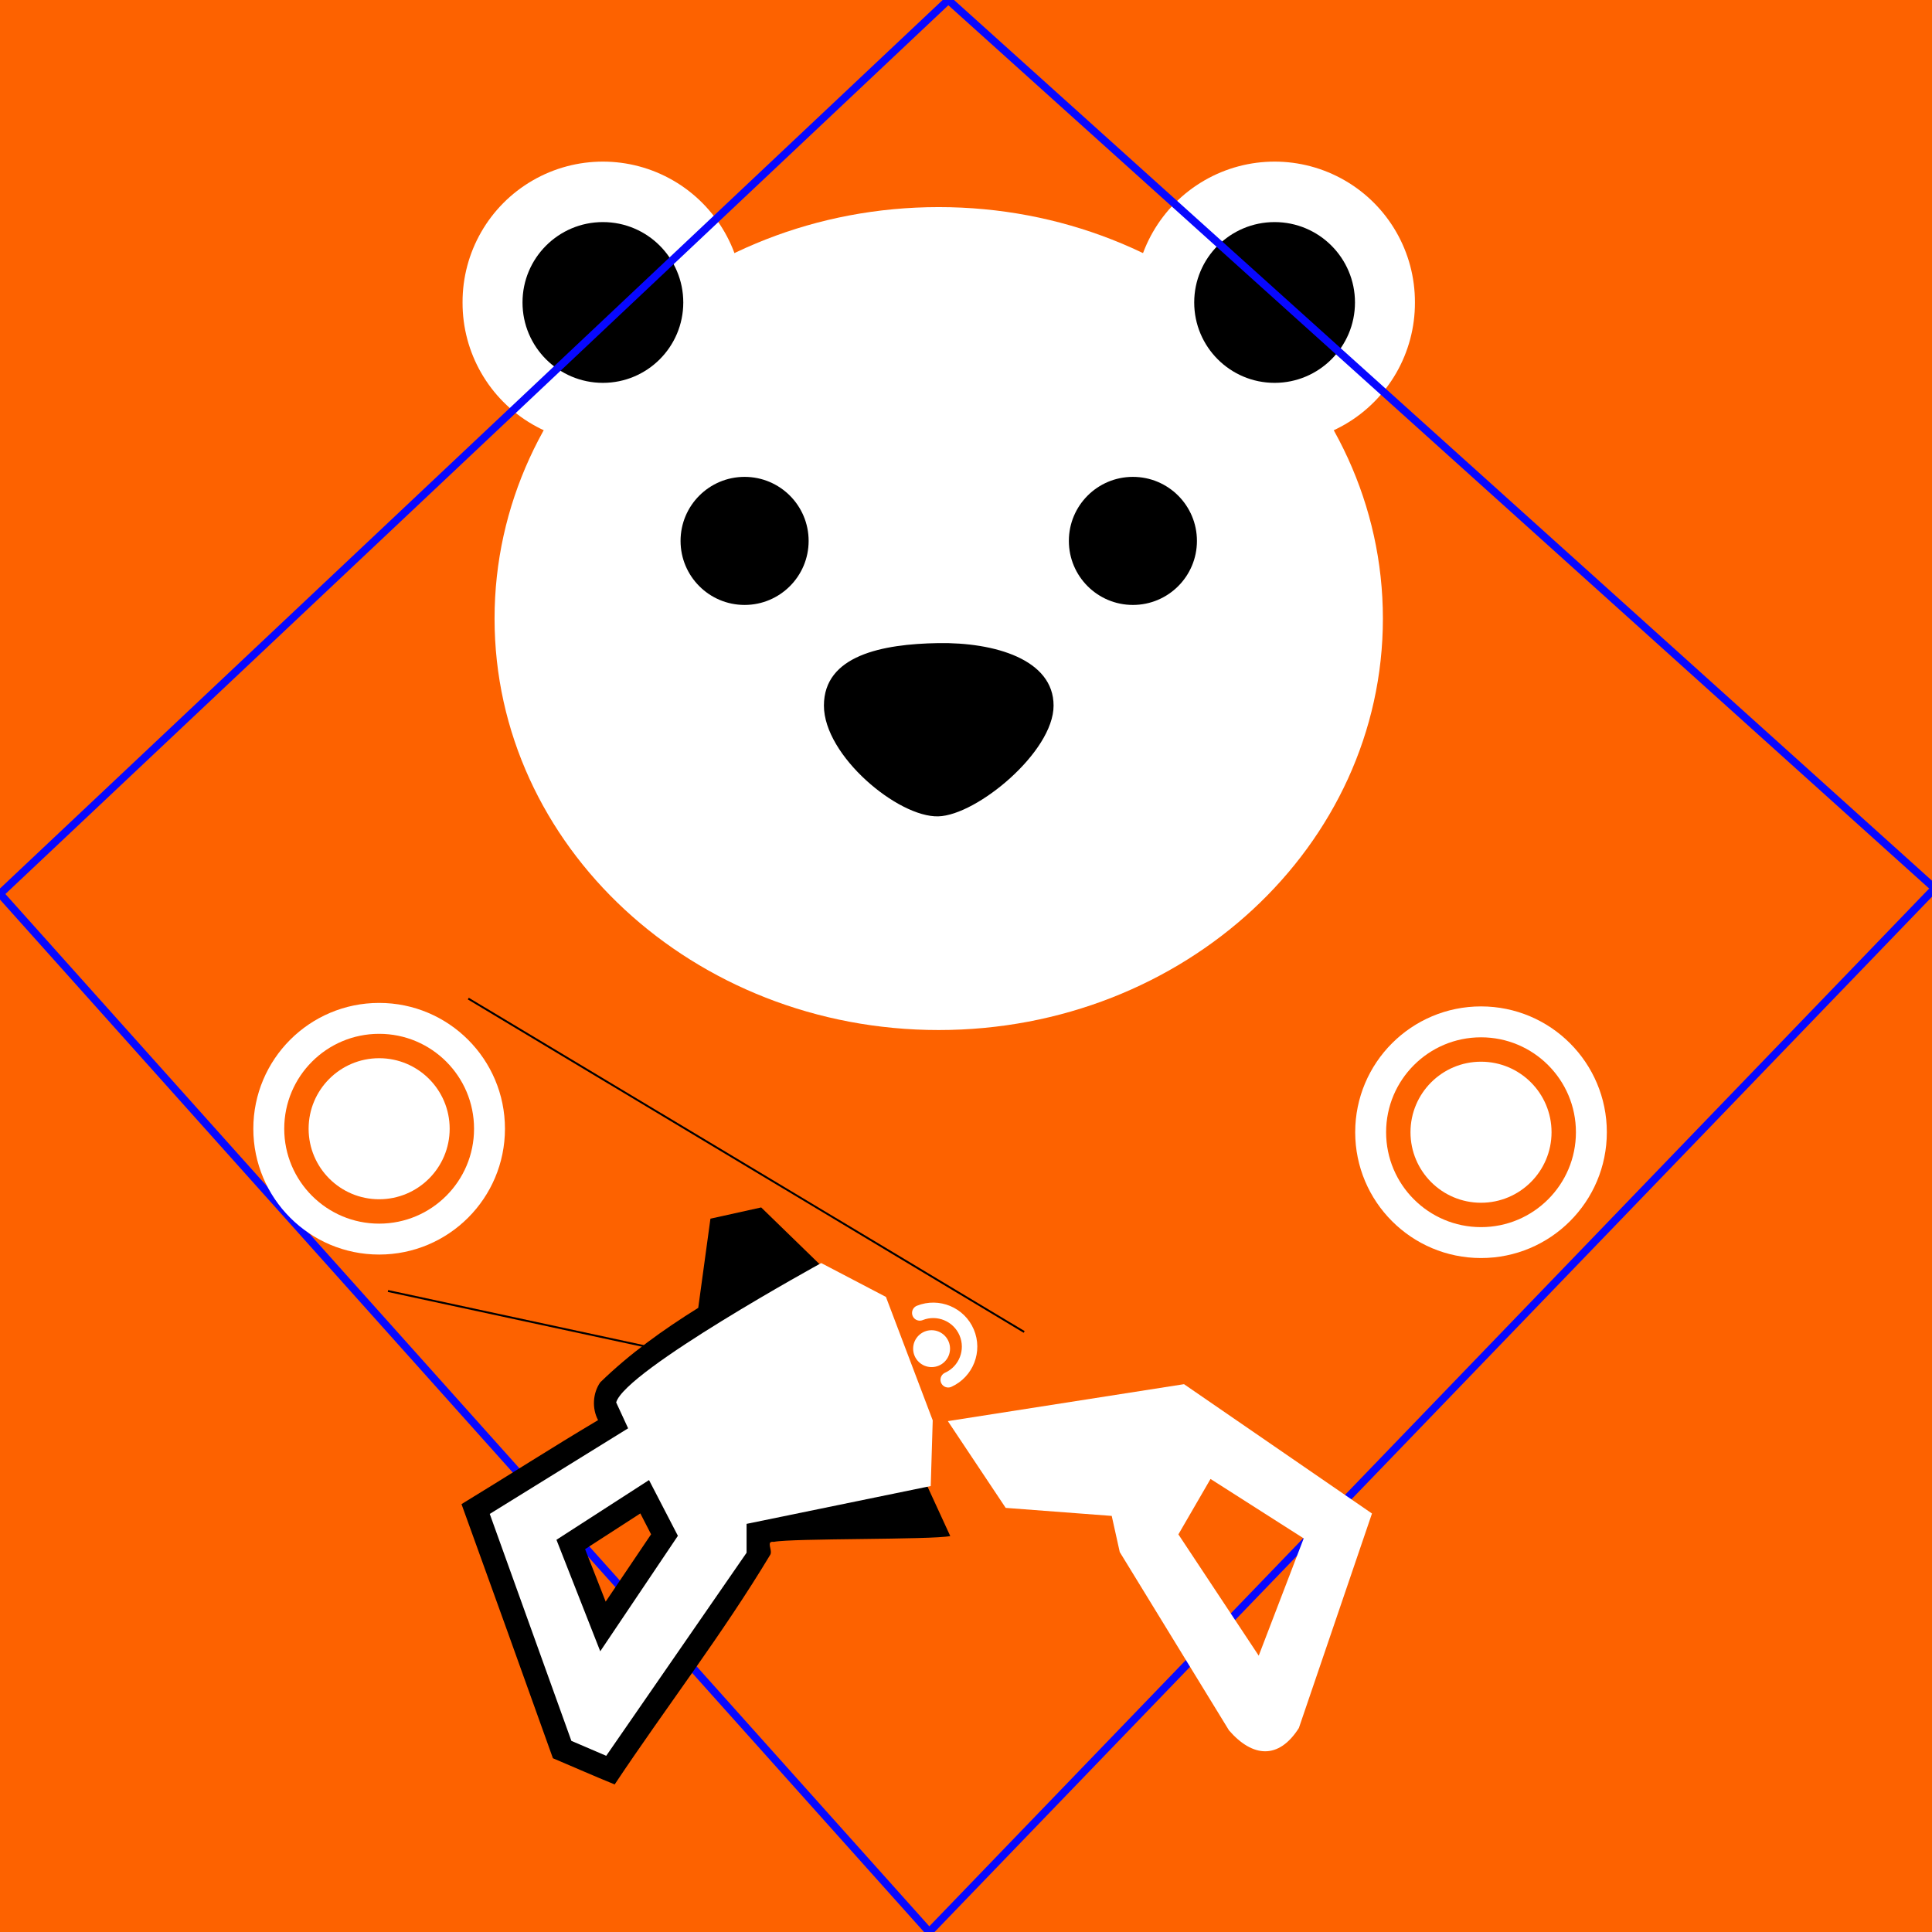
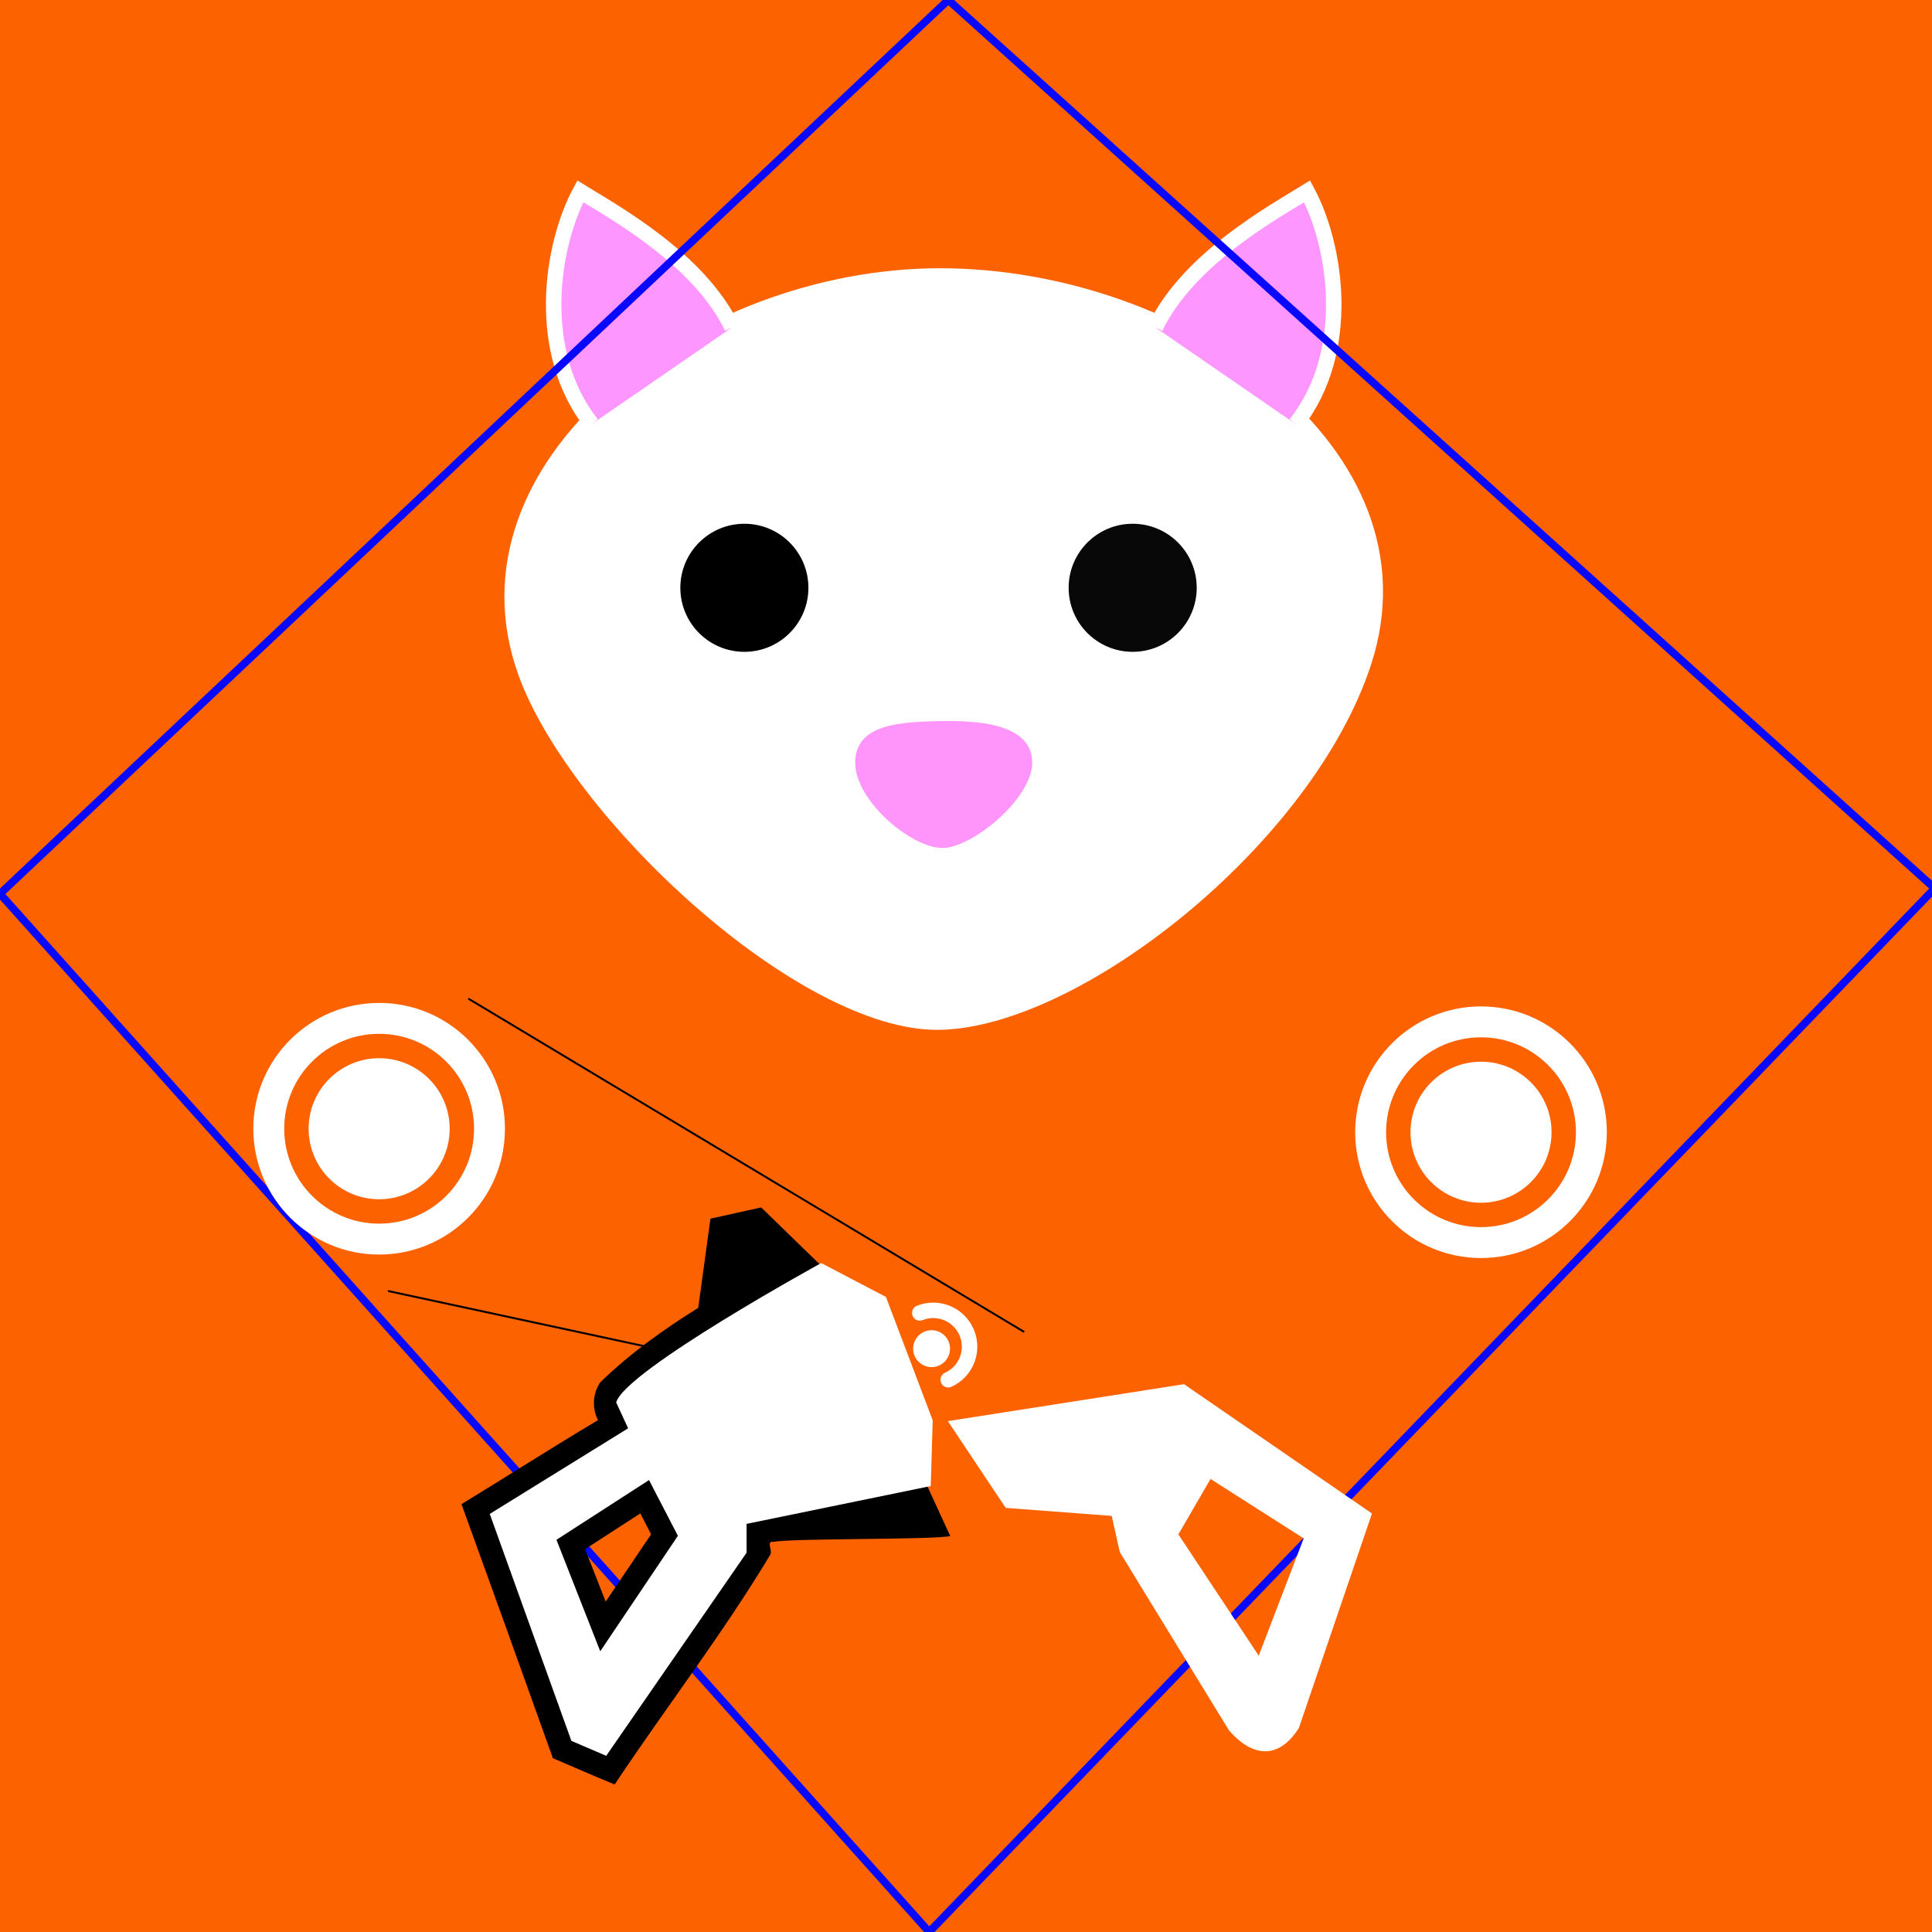
- <svg xmlns="http://www.w3.org/2000/svg" width="1000" height="1000" id="svg2" version="1.1">
+ <svg xmlns="http://www.w3.org/2000/svg" xmlns:xlink="http://www.w3.org/1999/xlink" width="1000" height="1000" id="svg2" version="1.1">
  <defs id="defs4" />
  <g id="layer2" style="display:inline">
    <rect style="fill:#fd6200;fill-opacity:1;fill-rule:evenodd;stroke:#2bff06;stroke-width:4;stroke-linecap:round;stroke-linejoin:round;stroke-miterlimit:4;stroke-opacity:0.482;stroke-dasharray:none;stroke-dashoffset:0" id="rect3777" width="1098.731" height="1018.336" x="-32.44" y="-5.642" />
  </g>
  <g id="layer3" style="display:none">
    <path id="path3934-0" transform="translate(-181.248,63.87285)" style="fill:#ffffff;fill-opacity:1;fill-rule:evenodd;stroke:none;display:inline" d="m 510.04,147.974 c -0.003,5.597 -4.542,10.133 -10.14,10.13 -5.597,-0.003 -10.133,-4.542 -10.13,-10.14 0.003,-5.597 4.542,-10.133 10.14,-10.13 5.54,0.003 10.052,4.454 10.129,9.994 m 56.567,-30.021 c -0.003,6.899 -5.599,12.489 -12.498,12.486 -6.899,-0.003 -12.489,-5.599 -12.486,-12.498 0.003,-6.899 5.599,-12.489 12.498,-12.486 6.829,0.003 12.389,5.489 12.485,12.318 m 55.625,-25.745 c -0.004,7.68 -6.233,13.903 -13.913,13.899 -7.68,-0.004 -13.903,-6.233 -13.899,-13.913 0.004,-7.68 6.233,-13.903 13.913,-13.899 7.602,0.004 13.792,6.111 13.898,13.712 m 217.782,56.293 c -0.002,5.077 -4.12,9.19 -9.196,9.188 -5.077,-0.002 -9.19,-4.12 -9.188,-9.196 0.002,-5.077 4.12,-9.19 9.196,-9.188 5.025,0.002 9.117,4.039 9.187,9.064 m -51.38,-31.449 c -0.003,6.899 -5.599,12.489 -12.498,12.486 -6.899,-0.003 -12.489,-5.599 -12.486,-12.498 0.003,-6.899 5.599,-12.489 12.498,-12.486 6.829,0.003 12.389,5.489 12.485,12.318 M 736.305,92.824 c -0.004,7.42 -6.021,13.432 -13.441,13.428 -7.42,-0.004 -13.432,-6.021 -13.428,-13.441 0.004,-7.42 6.021,-13.432 13.441,-13.428 7.344,0.004 13.324,5.904 13.427,13.247 M 681.86,70.434 c -0.004,8.721 -7.078,15.788 -15.799,15.784 -8.721,-0.004 -15.788,-7.078 -15.784,-15.799 0.004,-8.721 7.078,-15.788 15.799,-15.784 8.633,0.004 15.662,6.94 15.782,15.571 m -1.884,98.04 c -0.004,7.761 -6.298,14.049 -14.059,14.046 -7.761,-0.004 -14.049,-6.298 -14.046,-14.059 0.004,-7.761 6.298,-14.049 14.059,-14.046 7.682,0.004 13.937,6.175 14.044,13.856 m -171.583,-3.104 35.354,23.569 14.613,-47.61 29.226,29.226 23.569,-46.667 28.283,36.768 25.455,-57.509 26.398,56.566 26.869,-42.425 23.098,50.91 29.226,-28.283 16.499,49.496 35.354,-24.512 c 0,0 -1.414,14.142 -8.014,43.839 -26.869,-11.313 -107.476,-21.684 -150.844,-21.684 -43.368,0 -90.506,4.242 -148.958,24.041 z m 302.702,59.701 c 1.962,0.842 3.558,2.503 4.32,4.497 0.762,1.995 0.681,4.296 -0.22,6.232 -0.901,1.936 -2.61,3.48 -4.627,4.181 -2.017,0.701 -4.315,0.549 -6.223,-0.411 -34.656,-16.152 -85.786,-24.851 -137.281,-25.281 -51.495,-0.43 -103.5,7.351 -140.031,22.563 -1.95,0.926 -4.28,1.016 -6.296,0.244 -2.016,-0.773 -3.689,-2.397 -4.52,-4.389 -0.831,-1.992 -0.81,-4.324 0.059,-6.3 0.868,-1.976 2.571,-3.569 4.601,-4.304 39.661,-16.514 93.177,-24.256 146.344,-23.812 53.167,0.444 105.822,9.046 143.875,26.781 z m 67.273,29.569 c 3.409,11.219 -7.092,39.676 -20.462,45.303 6.517,25.548 -31.391,95.813 -87.382,96.701 -13.73,-0.766 -38.48,-1.878 -40.621,-37.937 -2.141,-36.058 44.45,-83.329 71.054,-90.115 16.556,-3.17 42.169,-3.871 54.781,15.154 17.07,-4.719 16.929,-15.465 22.631,-29.107 z M 476.023,284.464 c 12.612,-19.025 38.225,-18.324 54.781,-15.154 26.603,6.786 73.194,54.057 71.054,90.115 -2.141,36.058 -26.891,37.171 -40.621,37.937 -55.991,-0.888 -93.899,-71.153 -87.382,-96.701 -13.37,-5.627 -23.871,-34.084 -20.462,-45.303 5.702,13.642 5.561,24.388 22.631,29.107 z m 211.99,104.165 c -0.006,12.838 -10.418,23.239 -23.255,23.233 -12.838,-0.006 -23.239,-10.418 -23.233,-23.255 0.006,-12.838 10.418,-23.239 23.255,-23.233 12.833,0.006 23.233,10.411 23.233,23.244 l -23.244,0 z M 665.189,31.936 C 553.852,31.754 515.565,64.861 484.794,89.764 415.641,145.732 441.704,270.357 446.928,306.015 c 5.224,35.658 35.371,111.009 83.787,128.372 22.568,5.223 37.489,-0.091 48.137,6.549 15.684,15.944 1.91,41.583 23.013,42.942 21.102,1.359 7.338,-20.524 23.931,-16.353 15.545,3.997 -0.338,24.154 17.883,25.183 18.221,1.029 6.159,-27.519 19.83,-26.426 13.671,1.093 -0.957,25.26 21.031,25.357 21.988,0.097 8.405,-21.559 18.808,-24.971 10.216,-3.351 20.126,18.148 31.528,13.316 11.402,-4.833 7.291,-23.69 11.141,-30.148 3.851,-6.458 7.387,-14.151 28.774,-13.888 25.267,0.311 54.017,-15.385 67.739,-35.555 7.715,-13.404 30.071,-40.138 39.332,-84.24 9.261,-44.102 27.617,-141.005 -16.316,-203.648 C 821.613,49.863 776.526,32.118 665.189,31.936 z" />
  </g>
-   <g id="layer8">
+   <g id="layer8" style="display:none">
    <ellipse style="fill:#ffffff;fill-opacity:1;fill-rule:evenodd;stroke:none;display:inline" id="path3002" cx="504.937" cy="334.274" rx="229.901" ry="212.976" transform="translate(-19.0551,-14.10437)" />
+     <path style="fill:#000000;fill-opacity:1;stroke:none" d="m 485.672,332.868 c 29.088,-0.453 59.66,8.397 59.66,32.351 0,23.954 -39.707,56.757 -59.66,57.323 -20.834,0.591 -59.212,-31.374 -59.212,-57.323 0,-25.95 30.124,-31.898 59.212,-32.351 z" id="path3816" />
+     <path style="fill:#000000;fill-opacity:1;fill-rule:evenodd;stroke:none" id="path3818" d="m 448.519,287.024 a 33.145,33.145 0 1 1 -66.291,0 33.145,33.145 0 1 1 66.291,0 z" transform="translate(-29.97282,-7.052199)" />
+     <path transform="translate(171.0124,-7.052196)" style="fill:#000000;fill-opacity:1;fill-rule:evenodd;stroke:none" id="path3818-7" d="m 448.519,287.024 a 33.145,33.145 0 1 1 -66.291,0 33.145,33.145 0 1 1 66.291,0 z" />
+   </g>
+   <g id="layer11" style="display:inline">
+     <path style="fill:#ffffff;fill-opacity:1;fill-rule:evenodd;stroke:none;display:inline" d="M 728.932,357.897 C 698.664,451.159 577.646,546.511 504.937,547.25 432.227,547.988 314.162,437.132 287.585,363.803 247.506,253.219 378.704,153.042 505.675,153.042 c 126.971,0 259.567,92.977 223.257,204.855 z" id="path3002-8" transform="translate(-19.17079,-14.198)" />
+     <path style="fill:#ff95fa;fill-opacity:1;stroke:none" d="m 488.289,373.211 c 22.419,-0.349 45.982,3.058 45.982,21.52 0,18.462 -30.603,43.744 -45.982,44.181 -16.057,0.456 -45.637,-24.18 -45.637,-44.181 0,-20 23.217,-21.171 45.637,-21.52 z" id="path3816-2" />
+     <path style="fill:#000000;fill-opacity:1;fill-rule:evenodd;stroke:none" id="path3818-70" d="m 448.519,287.024 a 33.145,33.145 0 1 1 -66.291,0 33.145,33.145 0 1 1 66.291,0 z" transform="translate(-30.08852,17.21628)" />
+     <path transform="translate(170.8967,17.21628)" style="fill:#080808;fill-opacity:1;fill-rule:evenodd;stroke:none" id="path3818-7-5" d="m 448.519,287.024 a 33.145,33.145 0 1 1 -66.291,0 33.145,33.145 0 1 1 66.291,0 z" />
+   </g>
+   <g id="layer9" style="display:none">
    <path style="fill:#ffffff;fill-opacity:1;fill-rule:evenodd;stroke:none" id="path3774" d="m -184.767,237.659 a 72.638,72.638 0 1 1 -145.275,0 72.638,72.638 0 1 1 145.275,0 z" transform="translate(569.4608,-81.10014)" />
    <path style="fill:#000000;fill-opacity:1;fill-rule:evenodd;stroke:none" id="path3776" d="m -403.385,236.248 a 41.608,41.608 0 1 1 -83.216,0 41.608,41.608 0 1 1 83.216,0 z" transform="translate(757.0509,-79.6897)" />
    <path style="fill:#ffffff;fill-opacity:1;fill-rule:evenodd;stroke:none" id="path3774-6" d="m -184.767,237.659 a 72.638,72.638 0 1 1 -145.275,0 72.638,72.638 0 1 1 145.275,0 z" transform="translate(917.131,-81.10014)" />
    <path style="fill:#000000;fill-opacity:1;fill-rule:evenodd;stroke:none" id="path3776-1" d="m -403.385,236.248 a 41.608,41.608 0 1 1 -83.216,0 41.608,41.608 0 1 1 83.216,0 z" transform="translate(1104.721,-79.6897)" />
-     <path style="fill:#000000;fill-opacity:1;stroke:none" d="m 485.672,332.868 c 29.088,-0.453 59.66,8.397 59.66,32.351 0,23.954 -39.707,56.757 -59.66,57.323 -20.834,0.591 -59.212,-31.374 -59.212,-57.323 0,-25.95 30.124,-31.898 59.212,-32.351 z" id="path3816" />
-     <path style="fill:#000000;fill-opacity:1;fill-rule:evenodd;stroke:none" id="path3818" d="m 448.519,287.024 a 33.145,33.145 0 1 1 -66.291,0 33.145,33.145 0 1 1 66.291,0 z" transform="translate(-29.97282,-7.052199)" />
-     <path transform="translate(171.0124,-7.052196)" style="fill:#000000;fill-opacity:1;fill-rule:evenodd;stroke:none" id="path3818-7" d="m 448.519,287.024 a 33.145,33.145 0 1 1 -66.291,0 33.145,33.145 0 1 1 66.291,0 z" />
+   </g>
+   <g id="layer10">
+     <path style="fill:#fe96ff;fill-opacity:1;stroke:#ffffff;stroke-width:8;stroke-linecap:butt;stroke-linejoin:miter;stroke-miterlimit:4;stroke-opacity:1;stroke-dasharray:none" d="M 306.282,219.495 C 276.588,181.803 285.442,126.771 300.359,99.058 316.855,109.276 361.686,133.689 378.897,169.474" id="path3788" />
+     <use x="0" y="0" xlink:href="#path3788" id="use3854" transform="matrix(-1,0,0,1,976.9231,0)" width="1000" height="1000" />
  </g>
  <g id="layer1" transform="translate(0,-52.36218)" style="display:inline" />
  <g id="layer7">
    <path style="display:inline;fill:none;stroke:#0808ff;stroke-width:4;stroke-linecap:butt;stroke-linejoin:miter;stroke-miterlimit:4;stroke-opacity:1;stroke-dasharray:none" d="M 490.832,0 0,462.623 480.959,1000 1001.41,459.803 z" id="path3756" />
  </g>
  <g id="layer5">
    <path id="path3791" style="fill:#ffffff;fill-opacity:1;stroke:none" d="m 626.566,765.505 48.229,30.767 -23.283,60.703 -41.577,-62.781 z m -106.022,14.968 54.882,4.158 4.158,18.71 56.545,92.301 c 12.241,14.087 25.763,15.18 36.172,-1.247 l 37.835,-111.011 -97.29,-66.939 -122.237,19.125 z" />
  </g>
  <g id="layer6">
    <path style="fill:none;stroke:#000000;stroke-width:1px;stroke-linecap:butt;stroke-linejoin:miter;stroke-opacity:1" d="M 242.394,516.875 530.108,689.419" id="path3830" />
    <path style="fill:none;stroke:#000000;stroke-width:1px;stroke-linecap:butt;stroke-linejoin:miter;stroke-opacity:1" d="m 200.817,668.215 216.201,46.566" id="path3832" />
  </g>
  <g id="layer4">
    <path style="fill:#000000;fill-opacity:1;stroke:none" d="m 361.406,676.938 c -18.084,11.287 -35.406,23.646 -50.719,38.562 -3.913,5.623 -4.335,13.535 -1.125,19.562 -23.797,14.104 -47.051,29.102 -70.688,43.469 15.839,43.819 31.649,87.649 47.312,131.531 10.663,4.506 21.246,9.208 31.969,13.562 26.538,-39.876 55.926,-77.911 80.594,-119 1.202,-2.368 -2.471,-7.105 1.75,-6.562 9.806,-1.936 81.562,-1.001 91.356,-2.996 l -62.366,-135.592 -35.497,-34.509 -26.272,5.821 z M 331.438,783.344 337,794.156 313.5,829 302.844,801.844 z" id="path3761-3" />
    <path id="path3761" style="fill:#ffffff;fill-opacity:1;stroke:none" d="m 335.935,766.082 14.942,28.853 -40.189,59.768 -22.67,-57.707 z m -82.438,17.518 42.249,117.474 18.033,7.729 72.648,-105.108 0,-14.942 95.319,-19.579 1.03,-34.006 -24.216,-63.889 -33.49,-17.518 c 0,0 -101.502,55.646 -106.139,72.133 l 6.183,13.396 z" />
    <path style="fill:none;stroke:#ffffff;stroke-width:8;stroke-miterlimit:4;stroke-opacity:1;stroke-dasharray:none;stroke-linecap:round" id="path3764" d="m 478.134,680.601 a 18.806,18.806 0 0 1 14.719,34.602" transform="translate(-2.060949,-1.030475)" />
    <circle cx="478.431" cy="700.569" r="9.55" style="fill:#ffffff;fill-opacity:1;stroke:none" transform="translate(3.758543,-2.505696)" id="circle17" />
    <circle cx="770.804" cy="588.858" r="36.503" style="fill:#ffffff;fill-opacity:1;stroke:none" transform="translate(-4.231336,-2.820862)" id="circle16" />
    <circle cx="769.393" cy="586.037" r="57.123" style="fill:none;stroke:#ffffff;stroke-width:16;stroke-miterlimit:4;stroke-opacity:1;stroke-dasharray:none;display:inline" id="path3768" transform="translate(-2.820874,0)" />
    <circle cx="770.804" cy="588.858" r="36.503" style="fill:#ffffff;fill-opacity:1;stroke:none" transform="translate(-574.5602,-4.62819)" id="circle16-6" d="m 807.307,588.858 c 0,20.16 -16.343,36.503 -36.503,36.503 -20.16,0 -36.503,-16.343 -36.503,-36.503 0,-20.16 16.343,-36.503 36.503,-36.503 20.16,0 36.503,16.343 36.503,36.503 z" />
    <circle cx="769.393" cy="586.037" r="57.123" style="fill:none;stroke:#ffffff;stroke-width:16;stroke-miterlimit:4;stroke-opacity:1;stroke-dasharray:none;display:inline" id="path3768-4" transform="translate(-573.1497,-1.807328)" d="m 826.516,586.037 c 0,31.548 -25.575,57.123 -57.123,57.123 -31.548,0 -57.123,-25.575 -57.123,-57.123 0,-31.548 25.575,-57.123 57.123,-57.123 31.548,0 57.123,25.575 57.123,57.123 z" />
  </g>
</svg>
